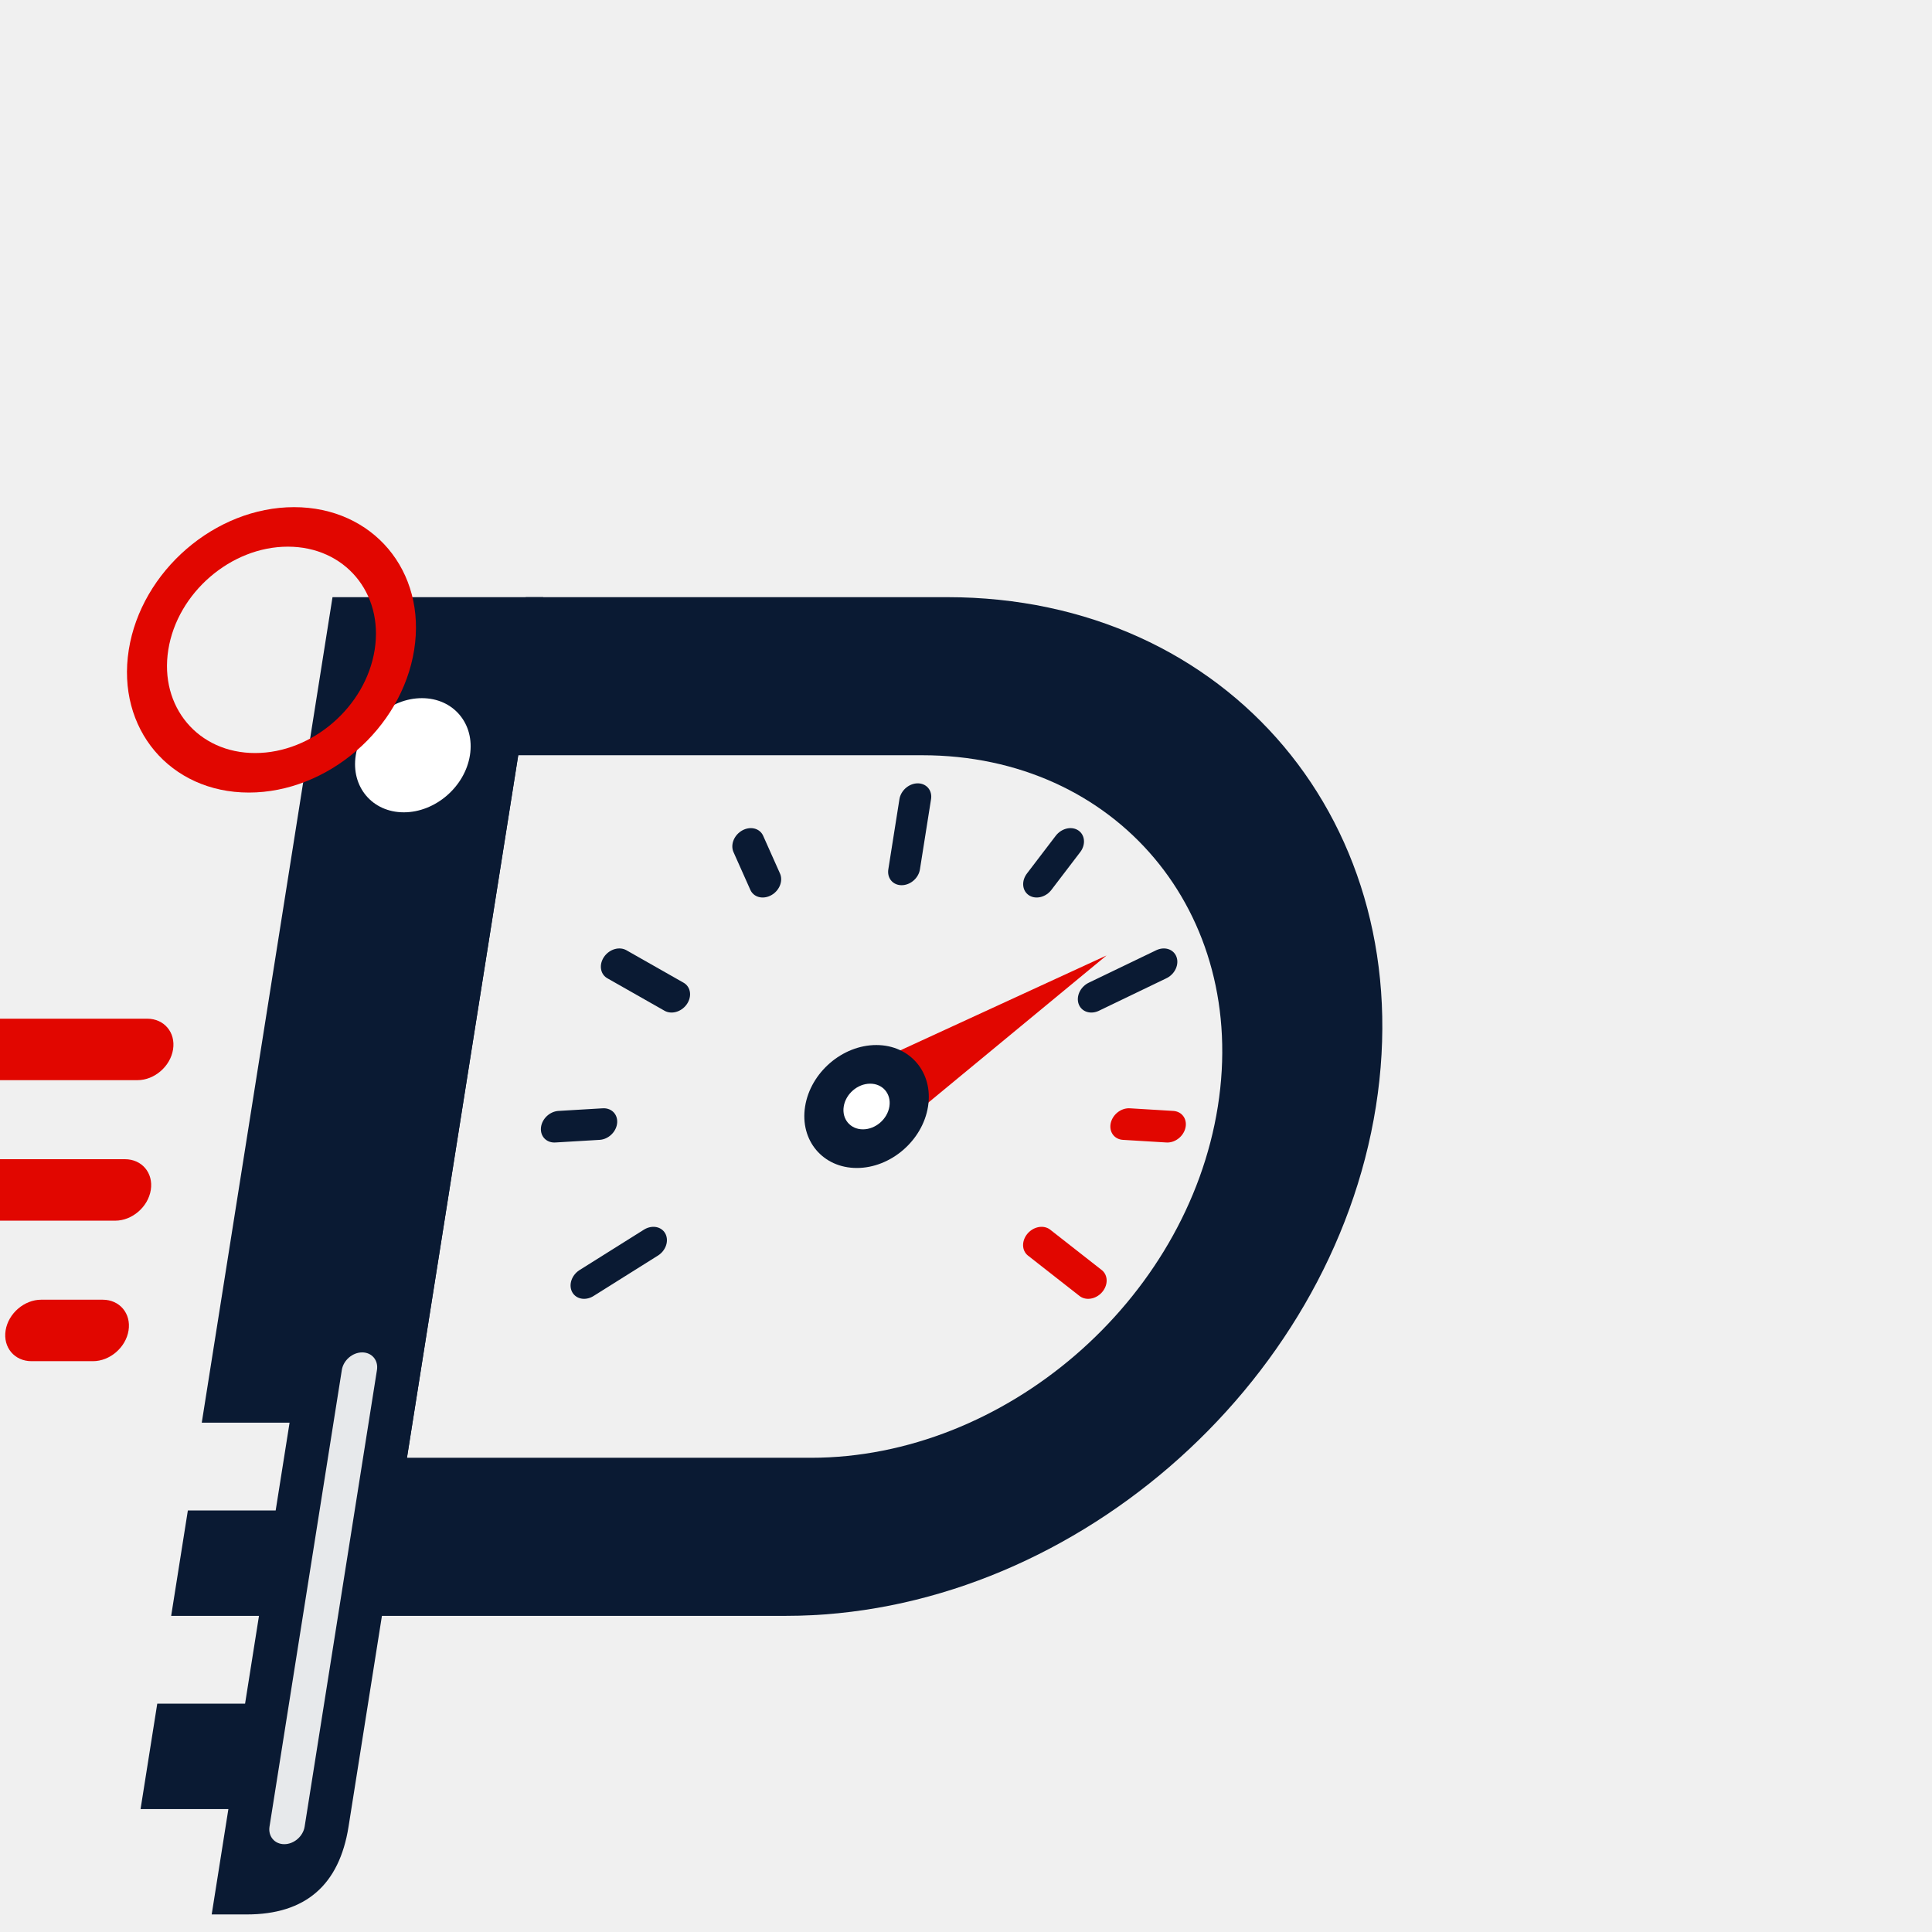
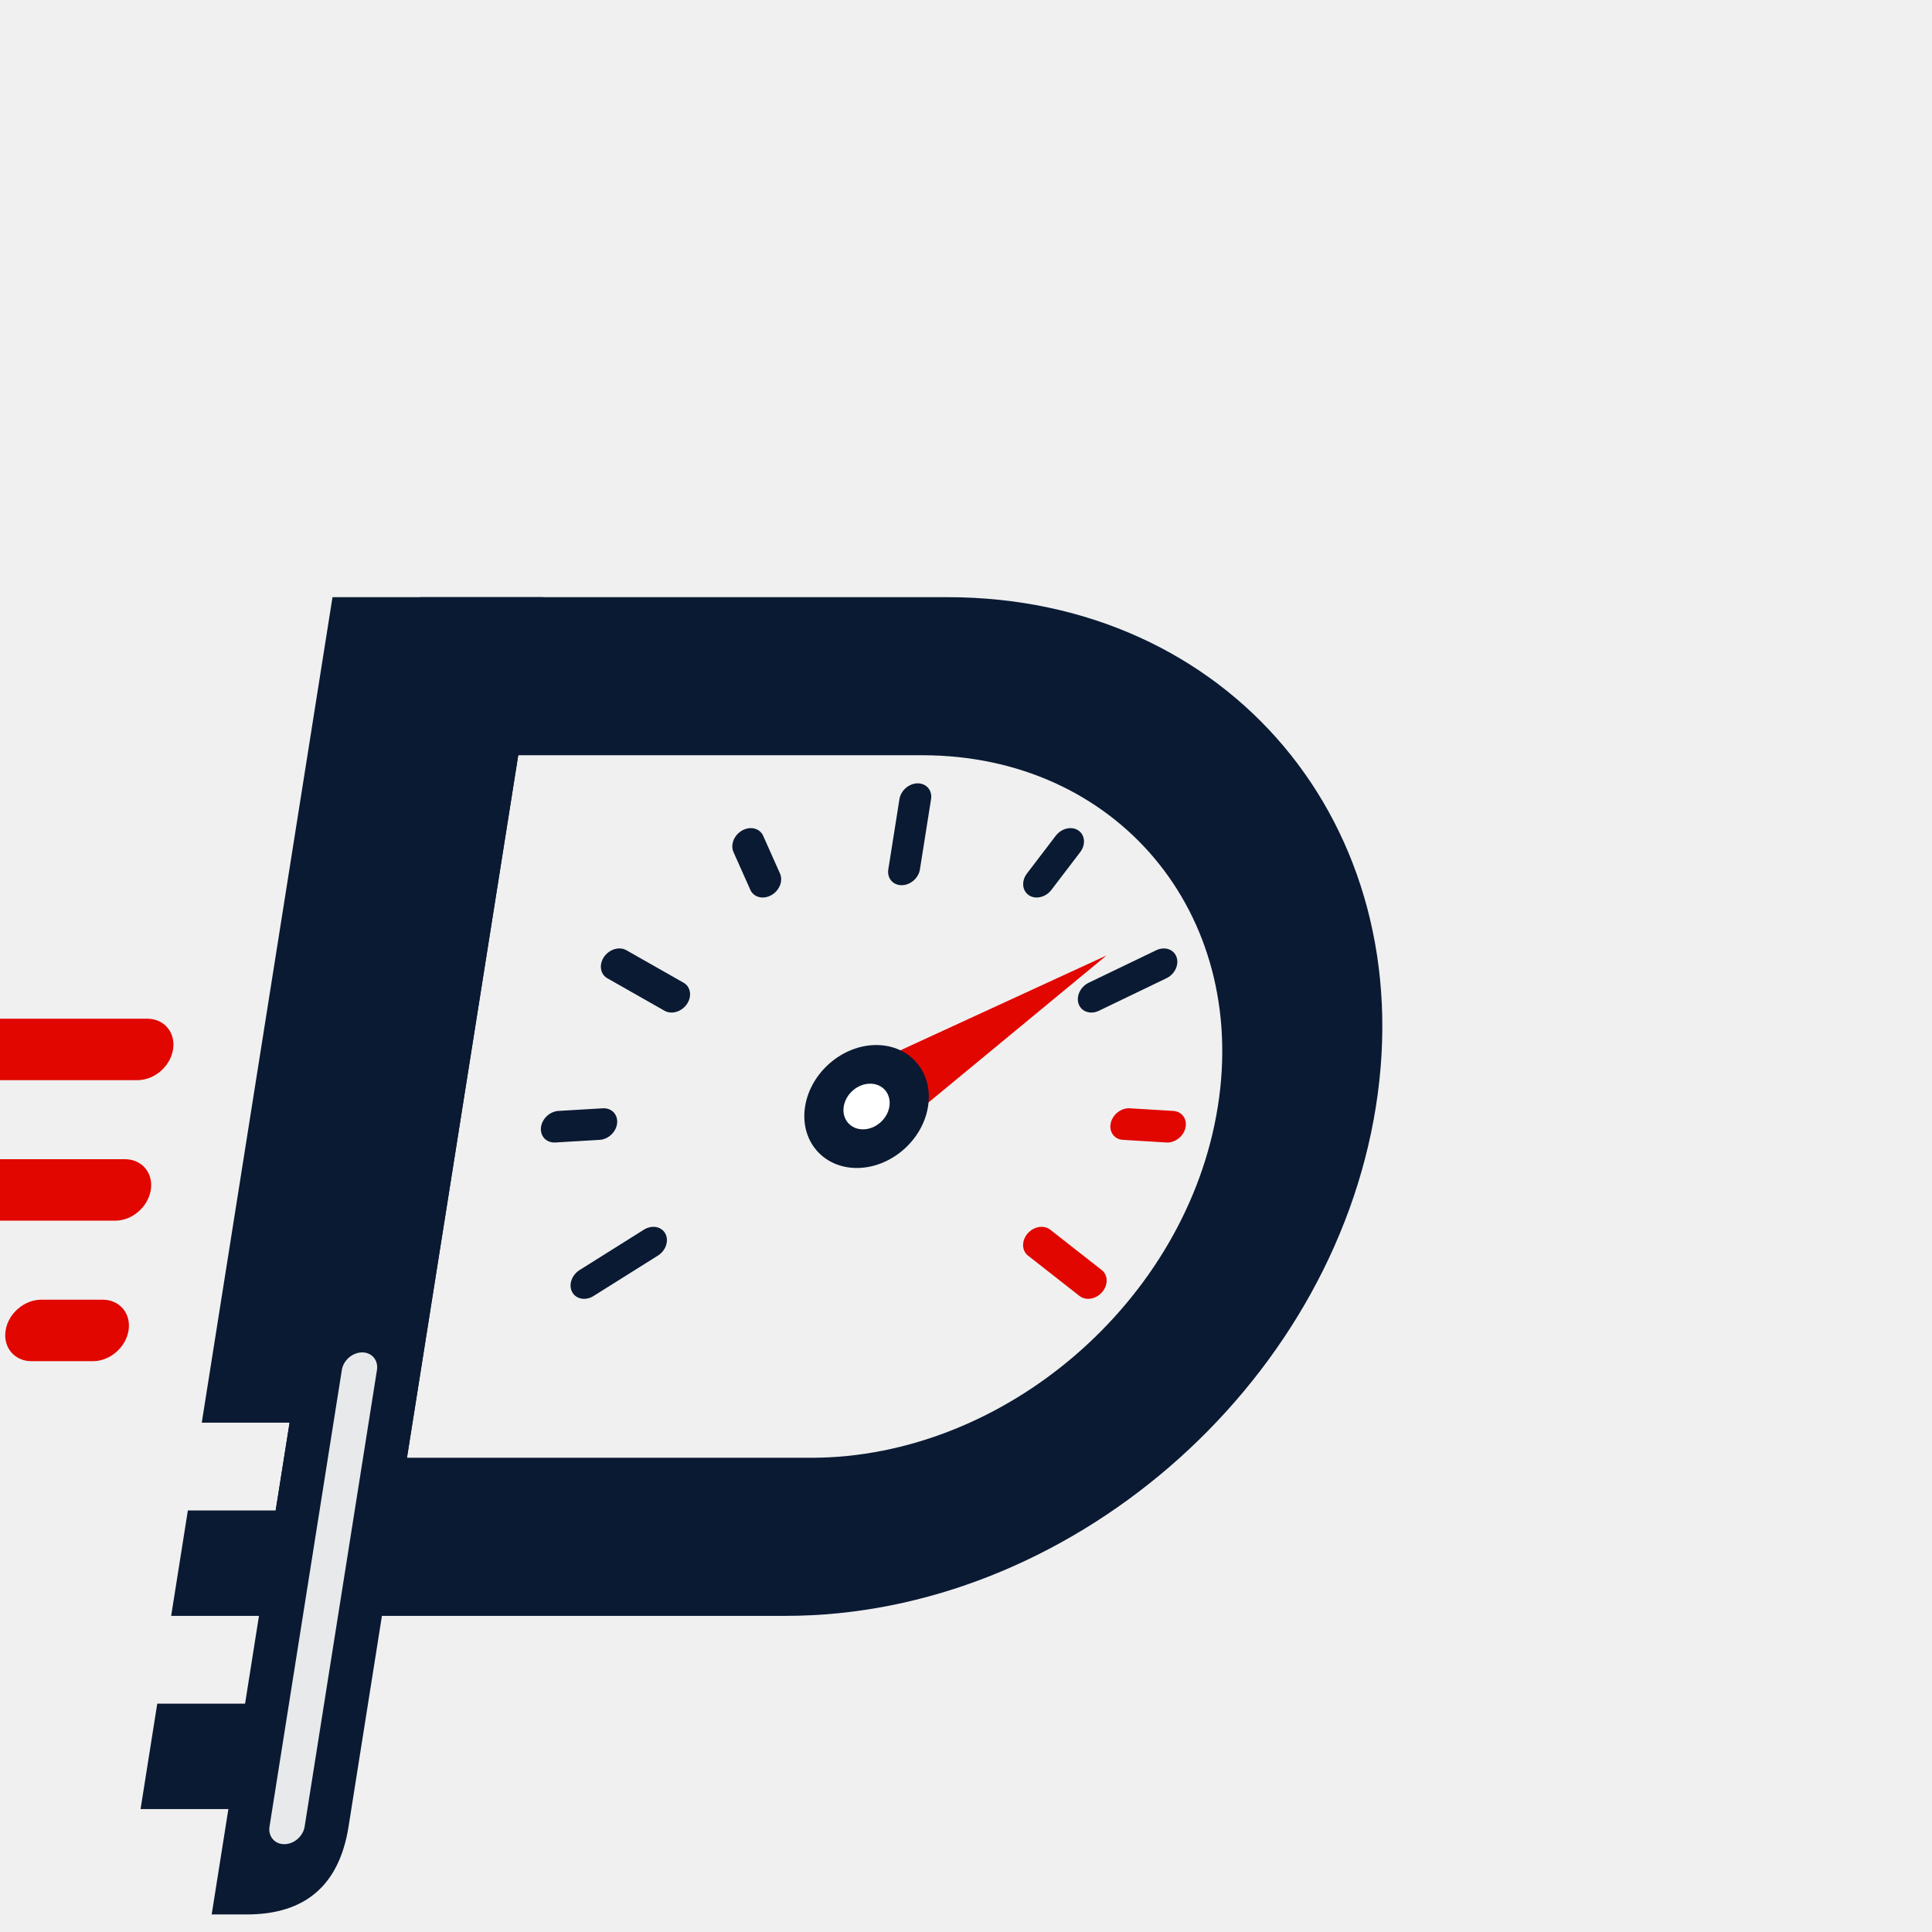
<svg xmlns="http://www.w3.org/2000/svg" viewBox="0 0 220 220" width="220" height="220">
  <g transform="translate(0 4)">
    <g transform="skewX(-9) translate(18 0)">
      <rect x="-10" y="112" width="30" height="7" rx="3.5" fill="#E10600" />
      <rect x="-2" y="128" width="22" height="7" rx="3.5" fill="#E10600" />
      <rect x="6" y="144" width="14" height="7" rx="3.5" fill="#E10600" />
-       <path d="M52,64 H100 A58,58 0 0 1 100,180 H52 Z M54,82 V162 H100 A40,40 0 0 0 100,82 Z" fill="#0A1A33" fill-rule="evenodd" />
+       <path d="M40,64 H100 A58,58 0 0 1 100,180 H40 Z M54,82 V162 H100 A40,40 0 0 0 100,82 Z" fill="#0A1A33" fill-rule="evenodd" />
      <path d="M30,64 H54 V204 Q54,214 44,214 H40 V202 H30 V190 H40 V180 H30 V168 H40 V158 H30 Z" fill="#0A1A33" />
      <rect x="45" y="150" width="4" height="56" rx="2" fill="#FFFFFF" opacity=".9" />
-       <circle cx="42" cy="82" r="6.5" fill="#FFFFFF" />
-       <circle cx="24" cy="70" r="14" fill="none" stroke="#E10600" stroke-width="4.5" />
      <line x1="77.9" y1="137.5" x2="71.3" y2="142.1" stroke="#0A1A33" stroke-width="3.6" stroke-linecap="round" />
      <line x1="70.1" y1="124.0" x2="65.1" y2="124.3" stroke="#0A1A33" stroke-width="3.6" stroke-linecap="round" />
      <line x1="76.1" y1="109.5" x2="69.0" y2="105.8" stroke="#0A1A33" stroke-width="3.6" stroke-linecap="round" />
      <line x1="84.4" y1="96.4" x2="81.8" y2="92.1" stroke="#0A1A33" stroke-width="3.6" stroke-linecap="round" />
      <line x1="100.0" y1="95.0" x2="100.0" y2="87.0" stroke="#0A1A33" stroke-width="3.6" stroke-linecap="round" />
      <line x1="115.6" y1="96.4" x2="118.2" y2="92.1" stroke="#0A1A33" stroke-width="3.6" stroke-linecap="round" />
      <line x1="123.9" y1="109.5" x2="131.0" y2="105.8" stroke="#0A1A33" stroke-width="3.6" stroke-linecap="round" />
      <line x1="129.9" y1="124.0" x2="134.9" y2="124.3" stroke="#E10600" stroke-width="3.6" stroke-linecap="round" />
      <line x1="122.1" y1="137.5" x2="128.7" y2="142.1" stroke="#E10600" stroke-width="3.6" stroke-linecap="round" />
      <path d="M102.6,125.7 L124.6,104.8 L97.4,118.3 Z" fill="#E10600" />
      <circle cx="100" cy="122" r="7" fill="#0A1A33" />
      <circle cx="100" cy="122" r="2.6" fill="#FFFFFF" />
    </g>
  </g>
</svg>
